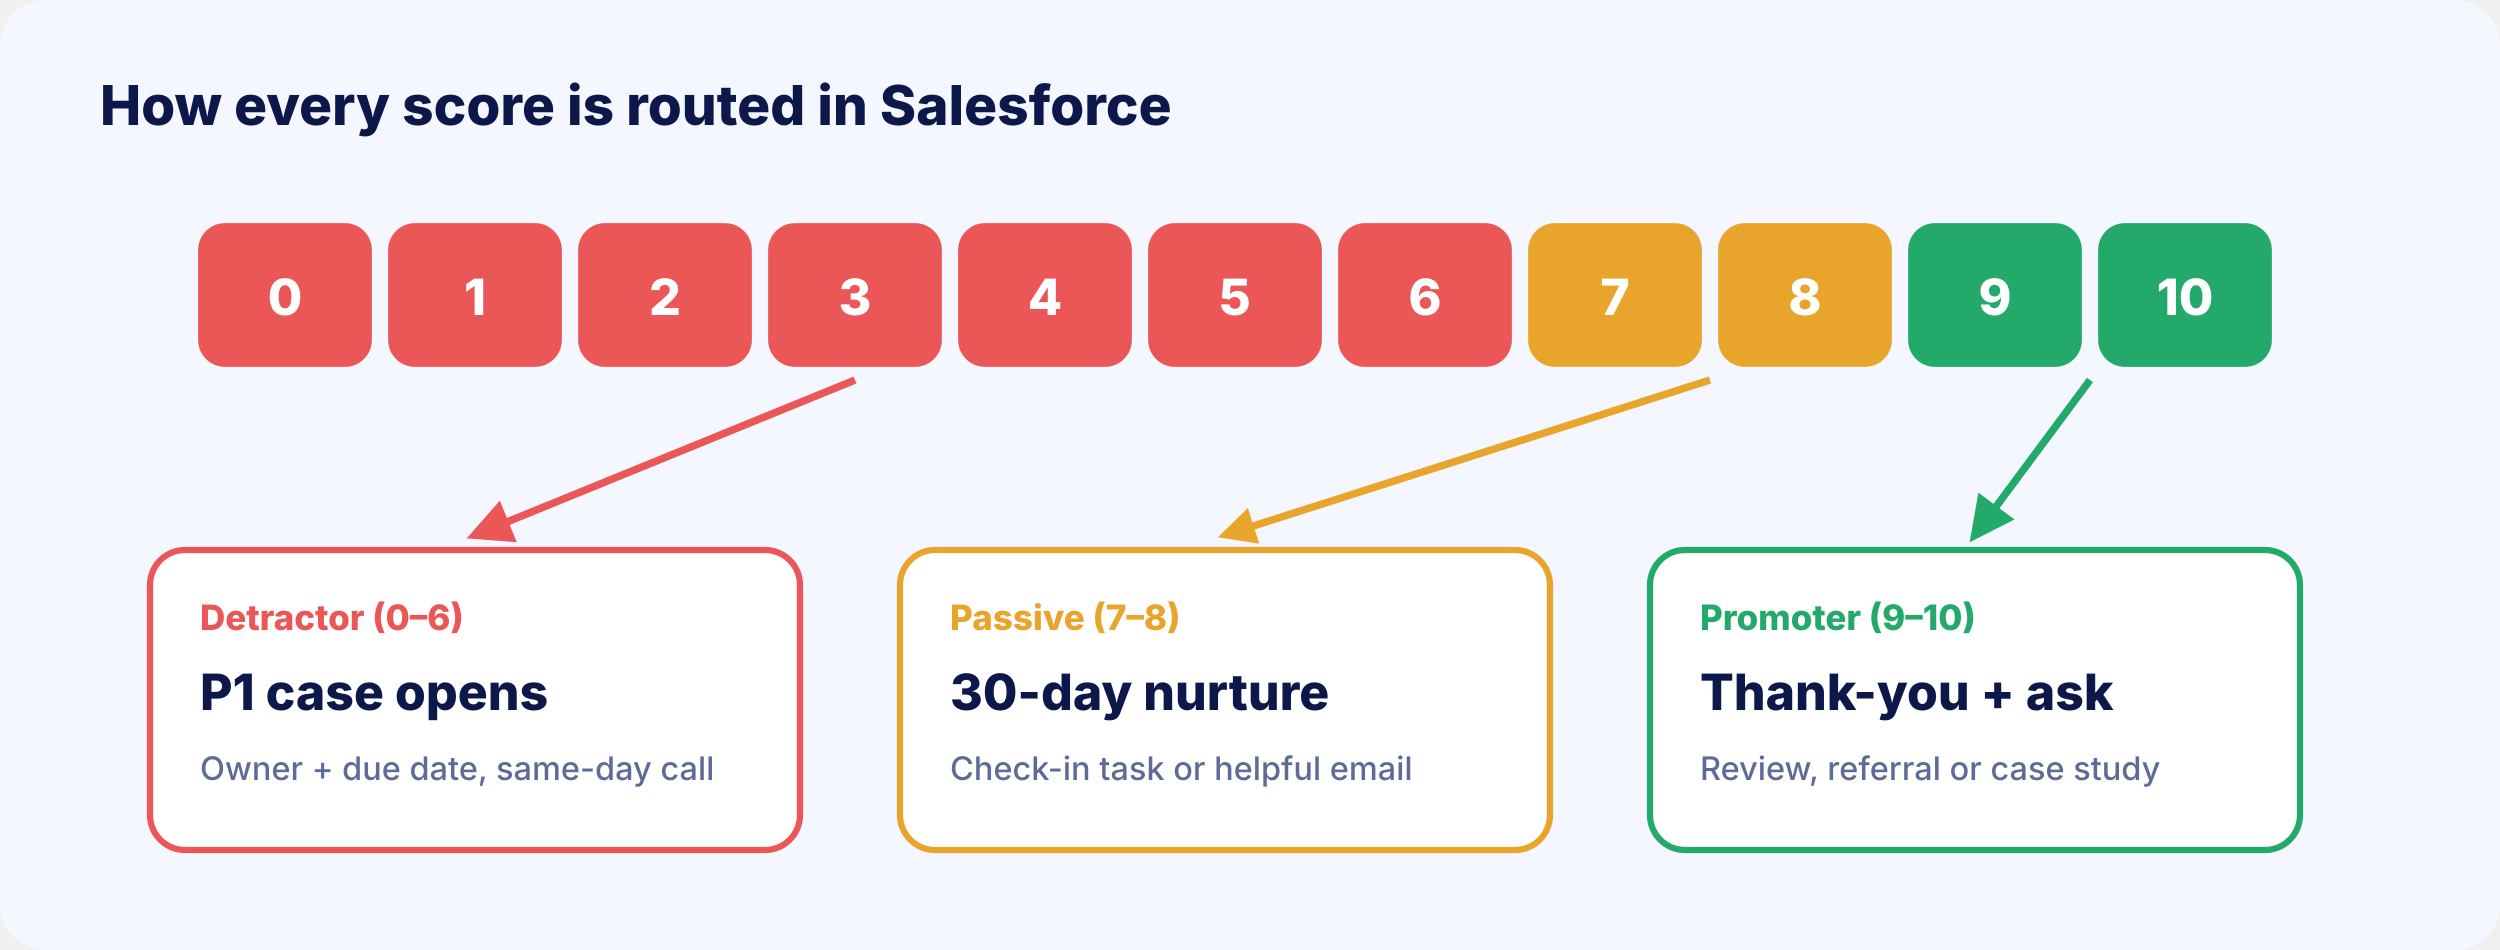
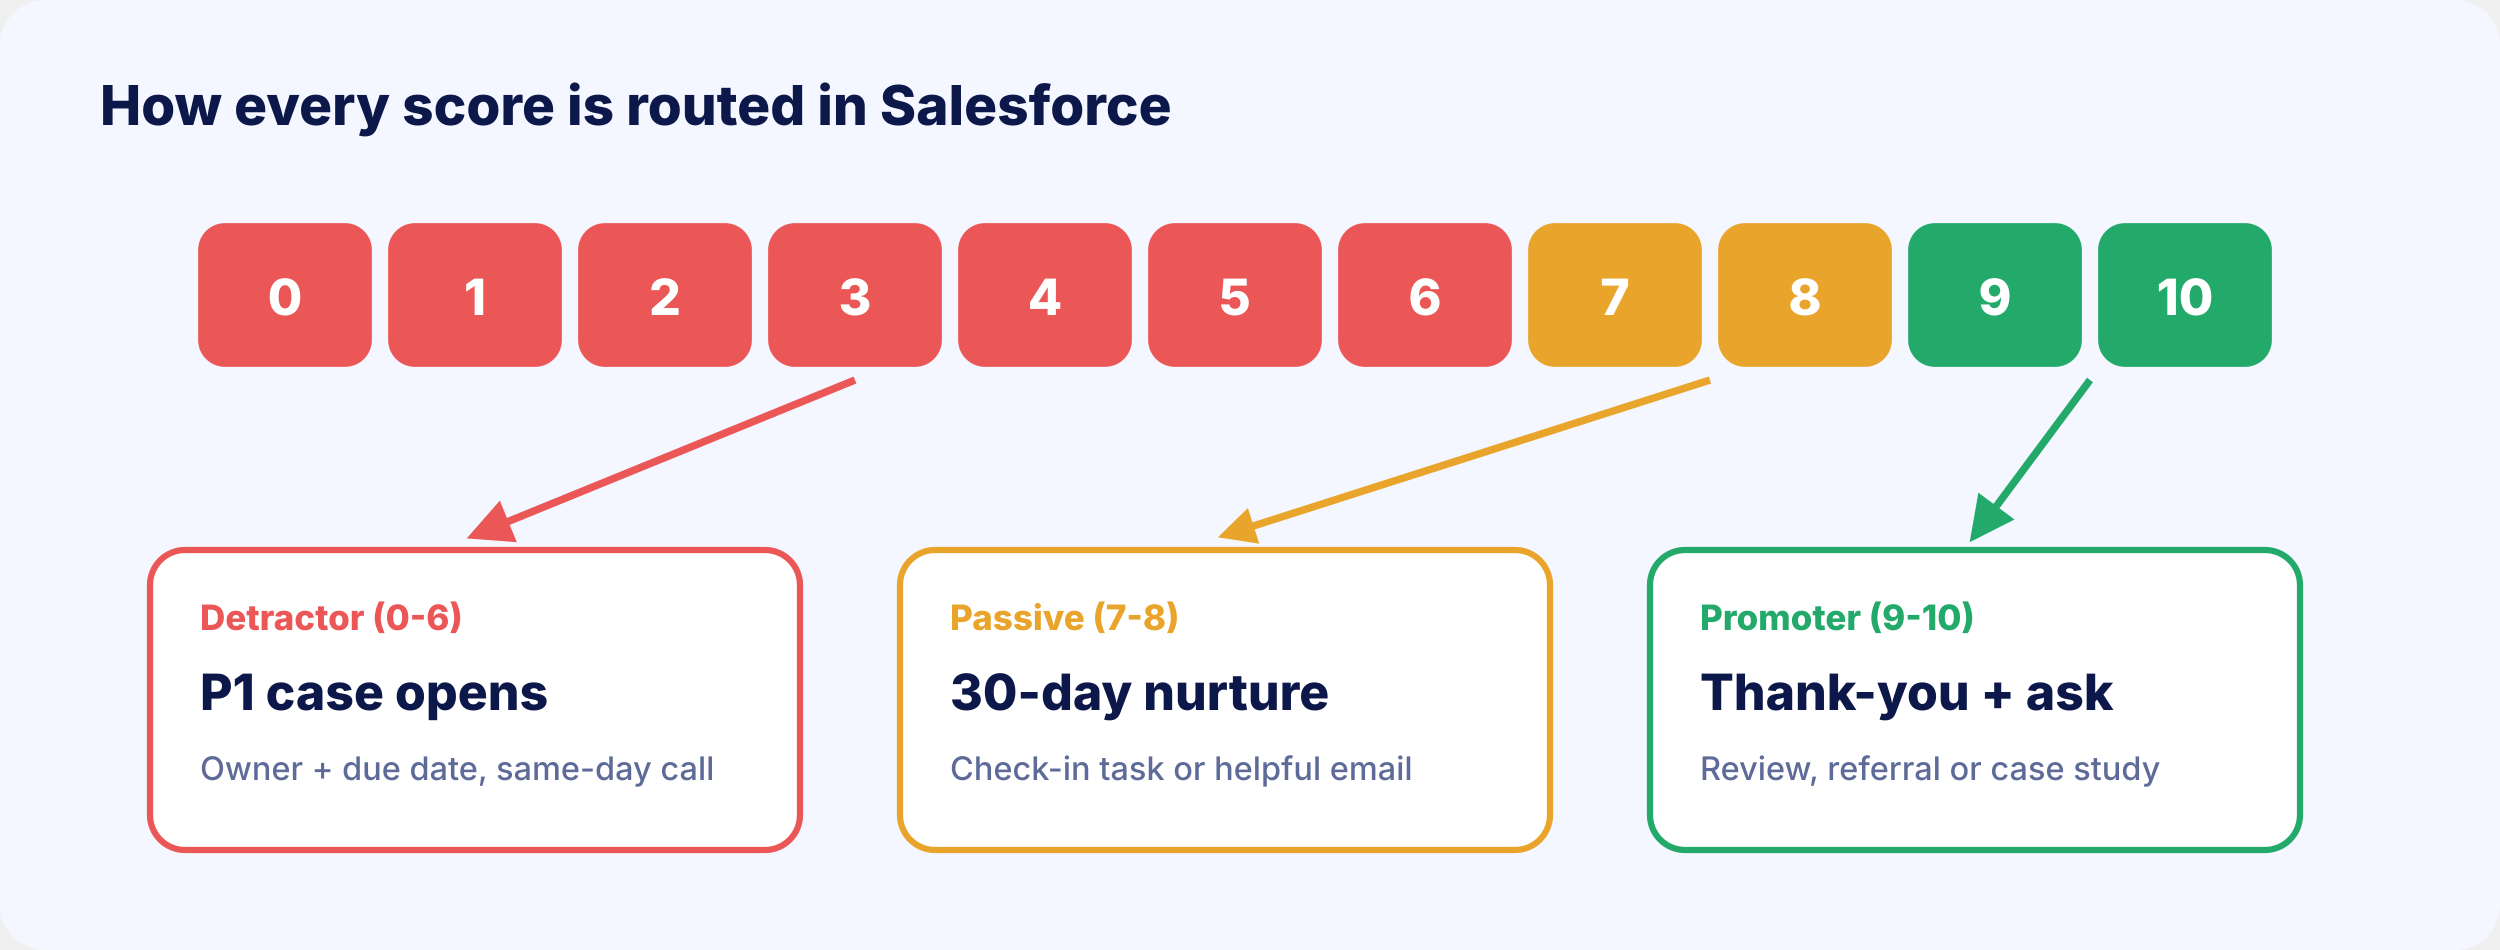
<svg xmlns="http://www.w3.org/2000/svg" viewBox="0 0 1000 380" role="img" aria-label="Score routing: 0 to 6 opens a P1 case with an owner, 7 to 8 starts a 30-day nurture, 9 to 10 gets a thank-you and a review request">
  <defs>
    <marker id="ah" viewBox="0 0 10 10" refX="8" refY="5" markerWidth="7" markerHeight="7" orient="auto-start-reverse">
      <path d="M0 0L10 5L0 10z" fill="#1E54E8" />
    </marker>
    <marker id="ahs" viewBox="0 0 10 10" refX="9" refY="5" markerWidth="4" markerHeight="4" orient="auto">
      <path d="M0 0L10 5L0 10z" fill="#1E54E8" />
    </marker>
    <marker id="aha" viewBox="0 0 10 10" refX="8" refY="5" markerWidth="5" markerHeight="5" orient="auto-start-reverse">
      <path d="M0 0L10 5L0 10z" fill="#E9A52B" />
    </marker>
    <marker id="ahr" viewBox="0 0 10 10" refX="8" refY="5" markerWidth="6" markerHeight="6" orient="auto-start-reverse">
      <path d="M0 0L10 5L0 10z" fill="#EB5757" />
    </marker>
    <marker id="ahg" viewBox="0 0 10 10" refX="8" refY="5" markerWidth="6" markerHeight="6" orient="auto-start-reverse">
      <path d="M0 0L10 5L0 10z" fill="#23A96A" />
    </marker>
  </defs>
  <rect width="1000" height="380" rx="18" fill="#F4F7FF" />
  <text x="40" y="50" font-size="22" font-weight="800" fill="#0C184A" text-anchor="start" font-family="Inter, Arial, sans-serif">How every score is routed in Salesforce</text>
  <rect x="80" y="90" width="68" height="56" rx="10" fill="#EB5757" stroke="#EB5757" stroke-width="1.5" />
  <text x="114.0" y="126" font-size="20" font-weight="800" fill="#FFFFFF" text-anchor="middle" font-family="Inter, Arial, sans-serif">0</text>
  <rect x="156" y="90" width="68" height="56" rx="10" fill="#EB5757" stroke="#EB5757" stroke-width="1.5" />
  <text x="190.0" y="126" font-size="20" font-weight="800" fill="#FFFFFF" text-anchor="middle" font-family="Inter, Arial, sans-serif">1</text>
  <rect x="232" y="90" width="68" height="56" rx="10" fill="#EB5757" stroke="#EB5757" stroke-width="1.5" />
  <text x="266.0" y="126" font-size="20" font-weight="800" fill="#FFFFFF" text-anchor="middle" font-family="Inter, Arial, sans-serif">2</text>
  <rect x="308" y="90" width="68" height="56" rx="10" fill="#EB5757" stroke="#EB5757" stroke-width="1.5" />
  <text x="342.0" y="126" font-size="20" font-weight="800" fill="#FFFFFF" text-anchor="middle" font-family="Inter, Arial, sans-serif">3</text>
  <rect x="384" y="90" width="68" height="56" rx="10" fill="#EB5757" stroke="#EB5757" stroke-width="1.5" />
  <text x="418.0" y="126" font-size="20" font-weight="800" fill="#FFFFFF" text-anchor="middle" font-family="Inter, Arial, sans-serif">4</text>
  <rect x="460" y="90" width="68" height="56" rx="10" fill="#EB5757" stroke="#EB5757" stroke-width="1.5" />
  <text x="494.0" y="126" font-size="20" font-weight="800" fill="#FFFFFF" text-anchor="middle" font-family="Inter, Arial, sans-serif">5</text>
  <rect x="536" y="90" width="68" height="56" rx="10" fill="#EB5757" stroke="#EB5757" stroke-width="1.5" />
  <text x="570.0" y="126" font-size="20" font-weight="800" fill="#FFFFFF" text-anchor="middle" font-family="Inter, Arial, sans-serif">6</text>
  <rect x="612" y="90" width="68" height="56" rx="10" fill="#E9A52B" stroke="#E9A52B" stroke-width="1.5" />
  <text x="646.0" y="126" font-size="20" font-weight="800" fill="#FFFFFF" text-anchor="middle" font-family="Inter, Arial, sans-serif">7</text>
  <rect x="688" y="90" width="68" height="56" rx="10" fill="#E9A52B" stroke="#E9A52B" stroke-width="1.5" />
  <text x="722.0" y="126" font-size="20" font-weight="800" fill="#FFFFFF" text-anchor="middle" font-family="Inter, Arial, sans-serif">8</text>
  <rect x="764" y="90" width="68" height="56" rx="10" fill="#23A96A" stroke="#23A96A" stroke-width="1.5" />
  <text x="798.0" y="126" font-size="20" font-weight="800" fill="#FFFFFF" text-anchor="middle" font-family="Inter, Arial, sans-serif">9</text>
  <rect x="840" y="90" width="68" height="56" rx="10" fill="#23A96A" stroke="#23A96A" stroke-width="1.5" />
  <text x="874.0" y="126" font-size="20" font-weight="800" fill="#FFFFFF" text-anchor="middle" font-family="Inter, Arial, sans-serif">10</text>
  <line x1="342.0" y1="152" x2="190" y2="214" stroke="#EB5757" stroke-width="3" marker-end="url(#ahr)" />
  <rect x="60" y="220" width="260" height="120" rx="14" fill="#FFFFFF" stroke="#EB5757" stroke-width="2.5" />
-   <text x="80" y="252" font-size="14" font-weight="800" fill="#EB5757" text-anchor="start" font-family="Inter, Arial, sans-serif">Detractor (0–6)</text>
+   <text x="80" y="252" font-size="14" font-weight="800" fill="#EB5757" text-anchor="start" font-family="Inter, Arial, sans-serif">Detractor (0-6)</text>
  <text x="80" y="284" font-size="20" font-weight="800" fill="#0C184A" text-anchor="start" font-family="Inter, Arial, sans-serif">P1 case opens</text>
  <text x="80" y="312" font-size="13" font-weight="500" fill="#5E6B98" text-anchor="start" font-family="Inter, Arial, sans-serif">Owner + due date, same-day call</text>
  <line x1="684.0" y1="152" x2="490" y2="214" stroke="#E9A52B" stroke-width="3" marker-end="url(#aha)" />
  <rect x="360" y="220" width="260" height="120" rx="14" fill="#FFFFFF" stroke="#E9A52B" stroke-width="2.5" />
-   <text x="380" y="252" font-size="14" font-weight="800" fill="#E9A52B" text-anchor="start" font-family="Inter, Arial, sans-serif">Passive (7–8)</text>
+   <text x="380" y="252" font-size="14" font-weight="800" fill="#E9A52B" text-anchor="start" font-family="Inter, Arial, sans-serif">Passive (7-8)</text>
  <text x="380" y="284" font-size="20" font-weight="800" fill="#0C184A" text-anchor="start" font-family="Inter, Arial, sans-serif">30-day nurture</text>
  <text x="380" y="312" font-size="13" font-weight="500" fill="#5E6B98" text-anchor="start" font-family="Inter, Arial, sans-serif">Check-in task or helpful email</text>
  <line x1="836.0" y1="152" x2="790" y2="214" stroke="#23A96A" stroke-width="3" marker-end="url(#ahg)" />
  <rect x="660" y="220" width="260" height="120" rx="14" fill="#FFFFFF" stroke="#23A96A" stroke-width="2.5" />
-   <text x="680" y="252" font-size="14" font-weight="800" fill="#23A96A" text-anchor="start" font-family="Inter, Arial, sans-serif">Promoter (9–10)</text>
+   <text x="680" y="252" font-size="14" font-weight="800" fill="#23A96A" text-anchor="start" font-family="Inter, Arial, sans-serif">Promoter (9-10)</text>
  <text x="680" y="284" font-size="20" font-weight="800" fill="#0C184A" text-anchor="start" font-family="Inter, Arial, sans-serif">Thank-you + ask</text>
  <text x="680" y="312" font-size="13" font-weight="500" fill="#5E6B98" text-anchor="start" font-family="Inter, Arial, sans-serif">Review, referral or case study</text>
</svg>
